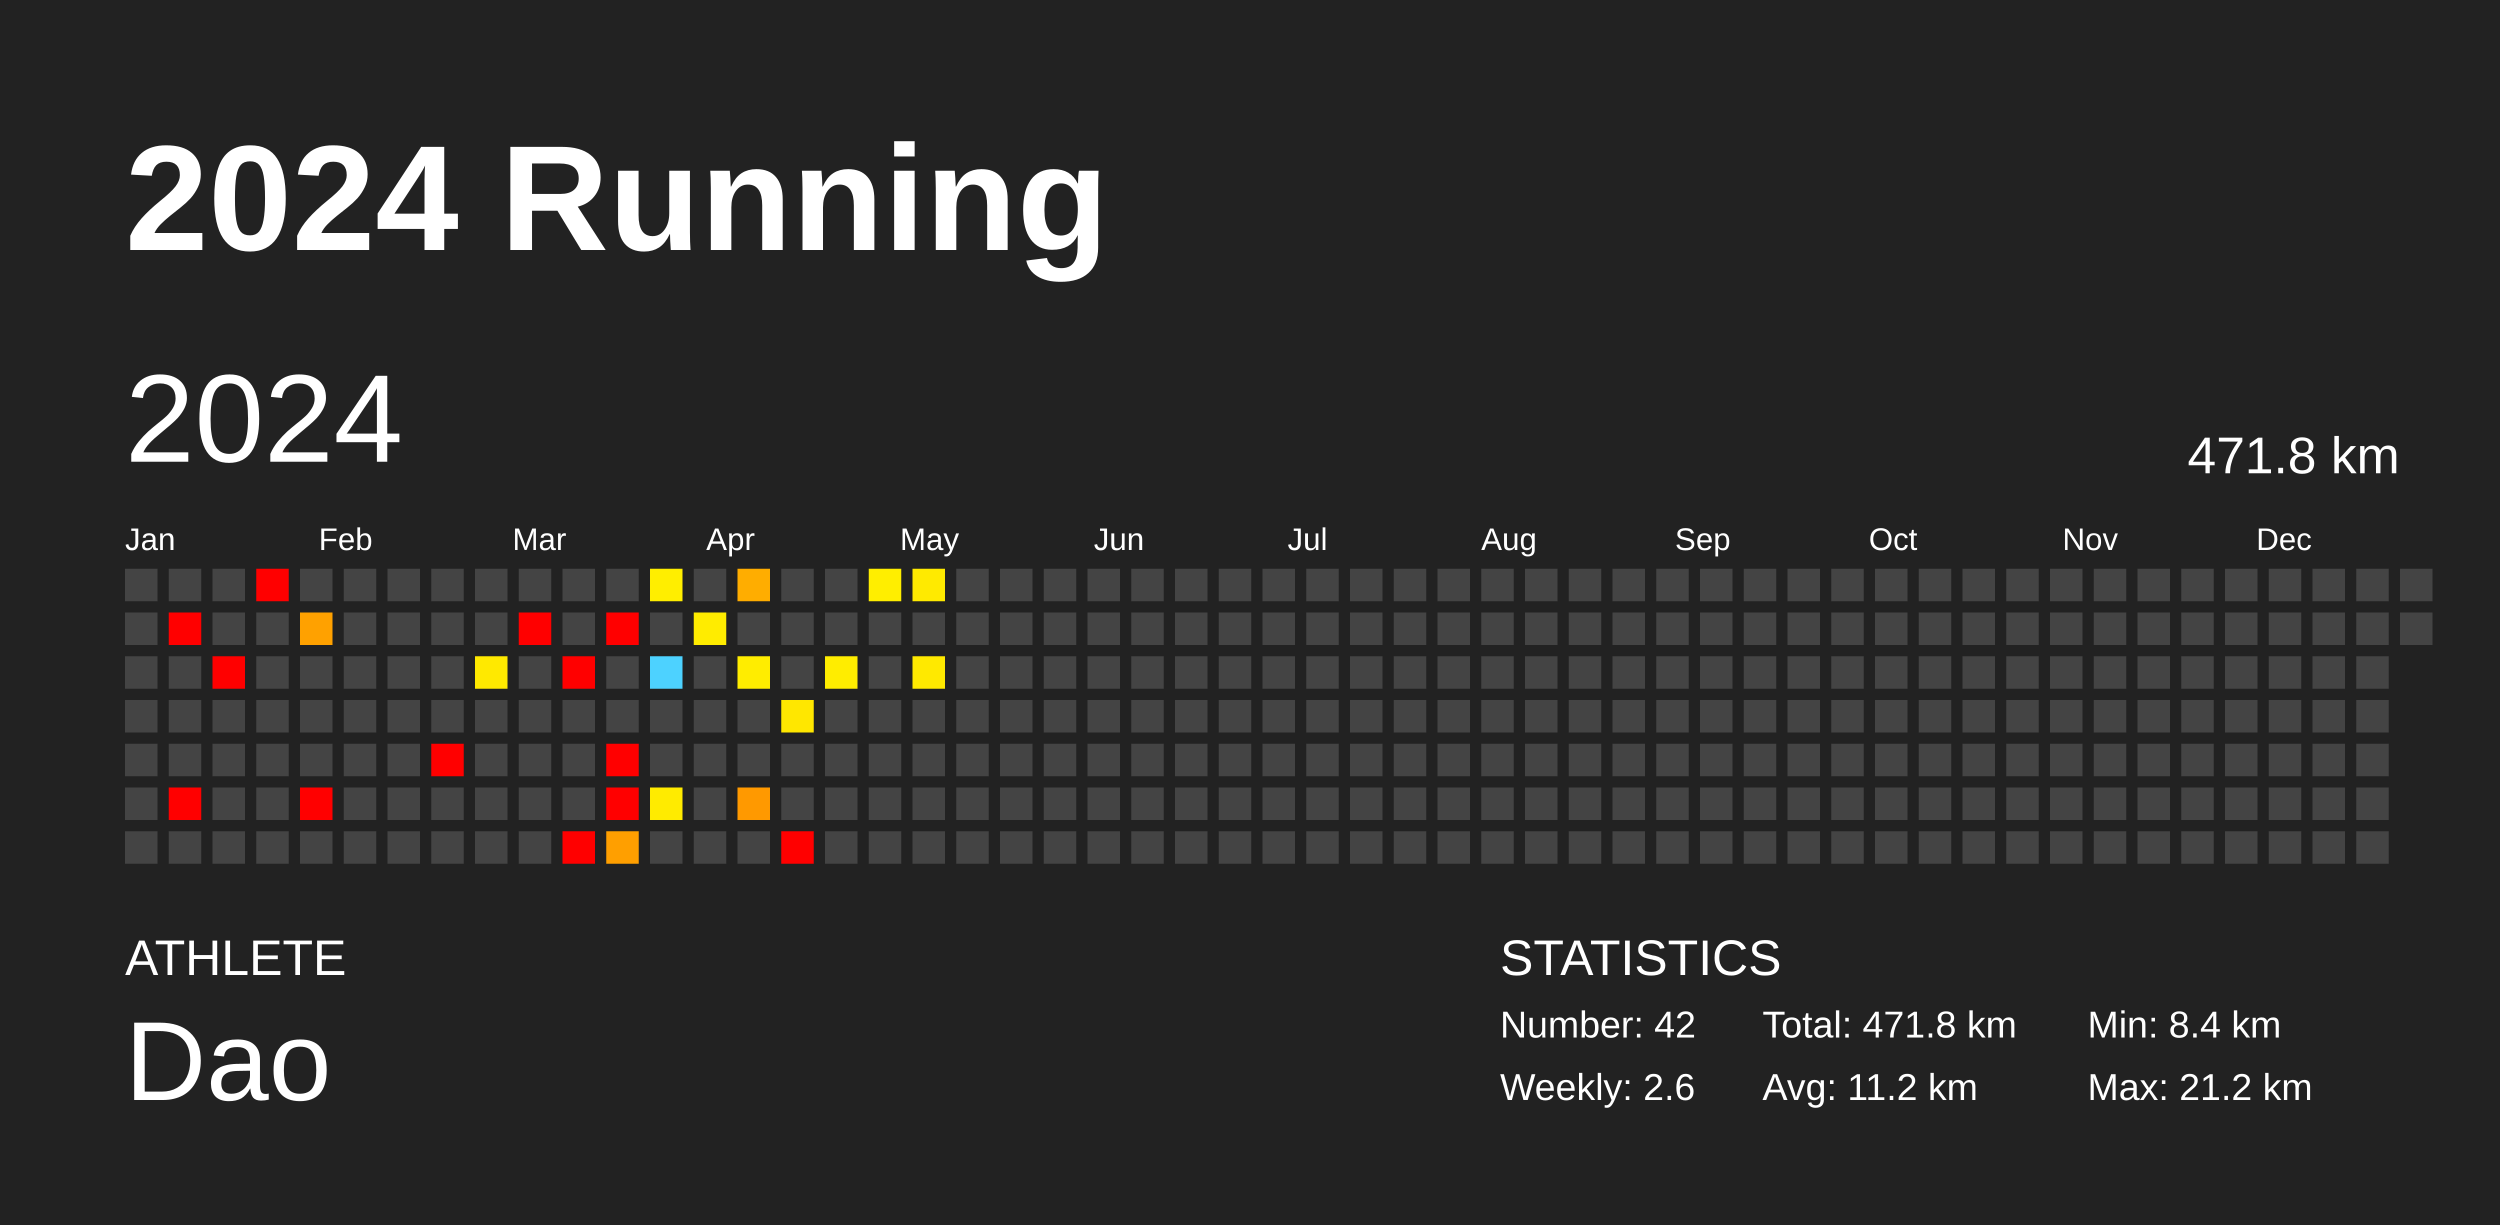
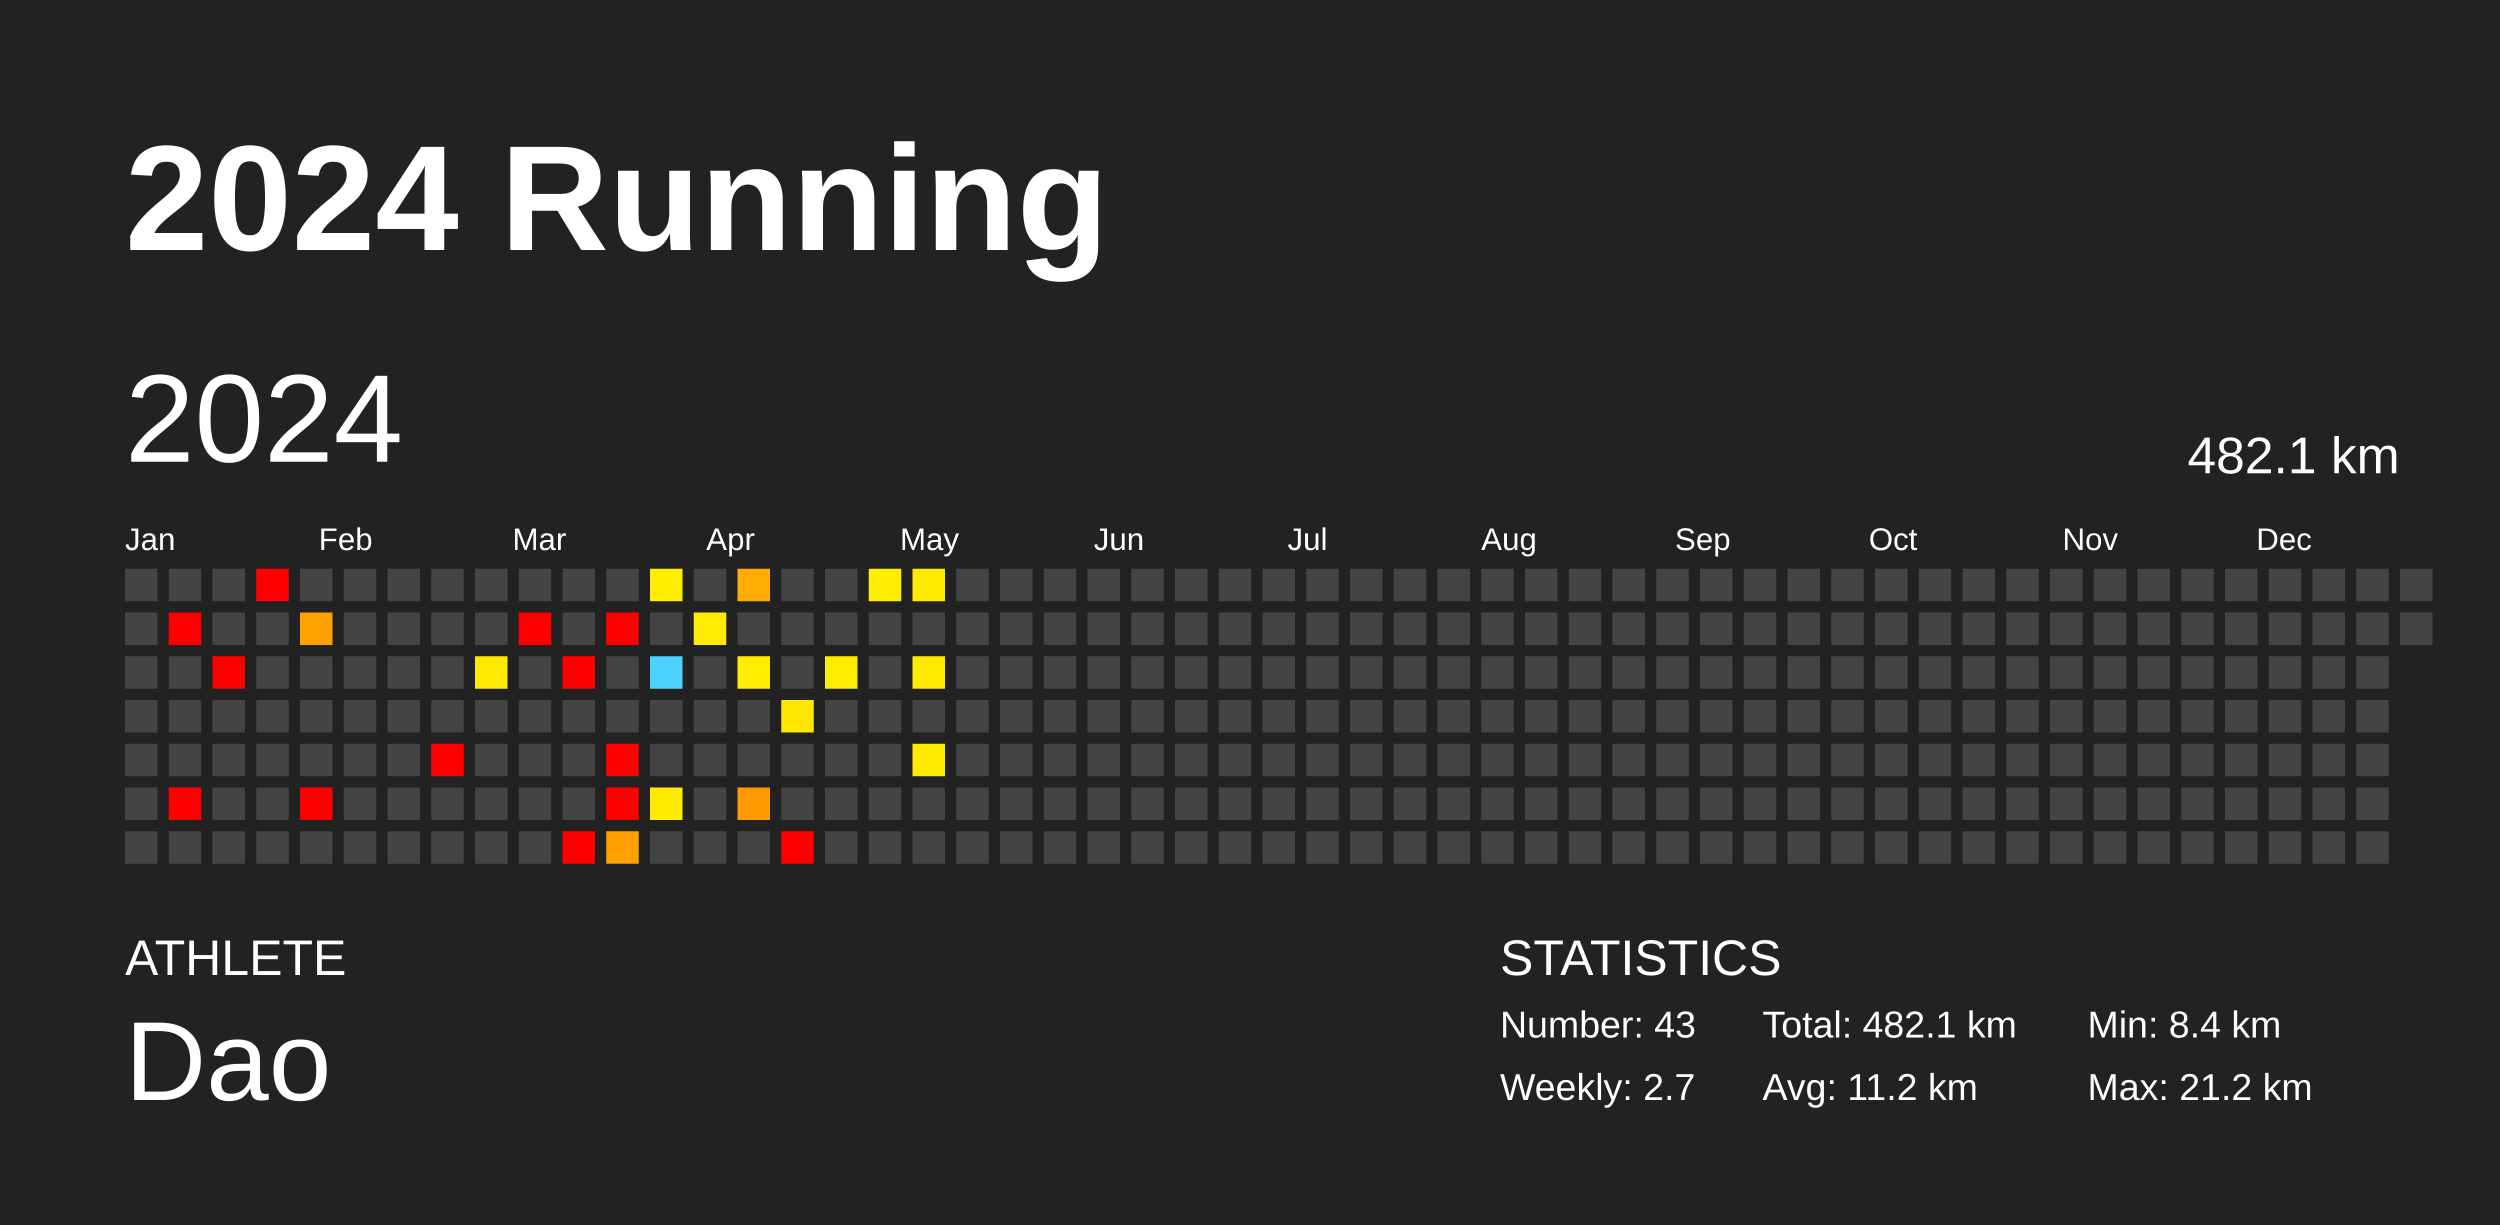
<svg xmlns="http://www.w3.org/2000/svg" baseProfile="full" height="98mm" version="1.1" viewBox="0,0,200,98" width="200mm">
  <defs />
  <rect fill="#222222" height="98" width="200" x="0" y="0" />
  <text fill="#FFFFFF" style="font-size:12px; font-family:Arial; font-weight:bold;" x="10" y="20">2024 Running</text>
  <text fill="#FFFFFF" style="font-size:4px; font-family:Arial" x="10" y="78">ATHLETE</text>
  <text fill="#FFFFFF" style="font-size:9px; font-family:Arial" x="10" y="88">Dao</text>
  <text fill="#FFFFFF" style="font-size:4px; font-family:Arial" x="120" y="78">STATISTICS</text>
-   <text fill="#FFFFFF" style="font-size:3px; font-family:Arial" x="120" y="83">Number: 42</text>
-   <text fill="#FFFFFF" style="font-size:3px; font-family:Arial" x="120" y="88">Weekly: 2.6</text>
-   <text fill="#FFFFFF" style="font-size:3px; font-family:Arial" x="141" y="83">Total: 471.8 km</text>
+   <text fill="#FFFFFF" style="font-size:3px; font-family:Arial" x="120" y="83">Number: 43</text>
+   <text fill="#FFFFFF" style="font-size:3px; font-family:Arial" x="120" y="88">Weekly: 2.7</text>
+   <text fill="#FFFFFF" style="font-size:3px; font-family:Arial" x="141" y="83">Total: 482.1 km</text>
  <text fill="#FFFFFF" style="font-size:3px; font-family:Arial" x="141" y="88">Avg: 11.2 km</text>
  <text fill="#FFFFFF" style="font-size:3px; font-family:Arial" x="167" y="83">Min: 8.4 km</text>
  <text fill="#FFFFFF" style="font-size:3px; font-family:Arial" x="167" y="88">Max: 21.2 km</text>
  <text dominant-baseline="hanging" fill="#FFFFFF" style="font-size:10.0px; font-family:Arial;" x="10" y="30">2024</text>
-   <text dominant-baseline="hanging" fill="#FFFFFF" style="font-size:4.125px; font-family:Arial;" x="175" y="35">471.8 km</text>
+   <text dominant-baseline="hanging" fill="#FFFFFF" style="font-size:4.125px; font-family:Arial;" x="175" y="35">482.1 km</text>
  <text fill="#FFFFFF" style="font-size:2.5px; font-family:Arial" x="10.0" y="44">Jan</text>
  <text fill="#FFFFFF" style="font-size:2.5px; font-family:Arial" x="25.5" y="44">Feb</text>
  <text fill="#FFFFFF" style="font-size:2.5px; font-family:Arial" x="41.0" y="44">Mar</text>
  <text fill="#FFFFFF" style="font-size:2.5px; font-family:Arial" x="56.5" y="44">Apr</text>
  <text fill="#FFFFFF" style="font-size:2.5px; font-family:Arial" x="72.0" y="44">May</text>
  <text fill="#FFFFFF" style="font-size:2.5px; font-family:Arial" x="87.5" y="44">Jun</text>
  <text fill="#FFFFFF" style="font-size:2.5px; font-family:Arial" x="103.0" y="44">Jul</text>
  <text fill="#FFFFFF" style="font-size:2.5px; font-family:Arial" x="118.5" y="44">Aug</text>
  <text fill="#FFFFFF" style="font-size:2.5px; font-family:Arial" x="134.0" y="44">Sep</text>
  <text fill="#FFFFFF" style="font-size:2.5px; font-family:Arial" x="149.5" y="44">Oct</text>
  <text fill="#FFFFFF" style="font-size:2.5px; font-family:Arial" x="165.0" y="44">Nov</text>
  <text fill="#FFFFFF" style="font-size:2.5px; font-family:Arial" x="180.5" y="44">Dec</text>
  <rect fill="#444444" height="2.6" width="2.6" x="10.0" y="45.5" />
  <rect fill="#444444" height="2.6" width="2.6" x="10.0" y="49.0" />
  <rect fill="#444444" height="2.6" width="2.6" x="10.0" y="52.5" />
  <rect fill="#444444" height="2.6" width="2.6" x="10.0" y="56.0" />
  <rect fill="#444444" height="2.6" width="2.6" x="10.0" y="59.5" />
  <rect fill="#444444" height="2.6" width="2.6" x="10.0" y="63.0" />
  <rect fill="#444444" height="2.6" width="2.6" x="10.0" y="66.5" />
  <rect fill="#444444" height="2.6" width="2.6" x="13.5" y="45.5" />
  <rect fill="red" height="2.6" width="2.6" x="13.5" y="49.0" />
  <rect fill="#444444" height="2.6" width="2.6" x="13.5" y="52.5" />
  <rect fill="#444444" height="2.6" width="2.6" x="13.5" y="56.0" />
  <rect fill="#444444" height="2.6" width="2.6" x="13.5" y="59.5" />
  <rect fill="red" height="2.6" width="2.6" x="13.5" y="63.0" />
  <rect fill="#444444" height="2.6" width="2.6" x="13.5" y="66.5" />
  <rect fill="#444444" height="2.6" width="2.6" x="17.0" y="45.5" />
  <rect fill="#444444" height="2.6" width="2.6" x="17.0" y="49.0" />
  <rect fill="red" height="2.6" width="2.6" x="17.0" y="52.5" />
  <rect fill="#444444" height="2.6" width="2.6" x="17.0" y="56.0" />
  <rect fill="#444444" height="2.6" width="2.6" x="17.0" y="59.5" />
  <rect fill="#444444" height="2.6" width="2.6" x="17.0" y="63.0" />
  <rect fill="#444444" height="2.6" width="2.6" x="17.0" y="66.5" />
  <rect fill="red" height="2.6" width="2.6" x="20.5" y="45.5" />
  <rect fill="#444444" height="2.6" width="2.6" x="20.5" y="49.0" />
  <rect fill="#444444" height="2.6" width="2.6" x="20.5" y="52.5" />
  <rect fill="#444444" height="2.6" width="2.6" x="20.5" y="56.0" />
  <rect fill="#444444" height="2.6" width="2.6" x="20.5" y="59.5" />
  <rect fill="#444444" height="2.6" width="2.6" x="20.5" y="63.0" />
  <rect fill="#444444" height="2.6" width="2.6" x="20.5" y="66.5" />
  <rect fill="#444444" height="2.6" width="2.6" x="24.0" y="45.5" />
  <rect fill="#ffa100" height="2.6" width="2.6" x="24.0" y="49.0" />
  <rect fill="#444444" height="2.6" width="2.6" x="24.0" y="52.5" />
  <rect fill="#444444" height="2.6" width="2.6" x="24.0" y="56.0" />
  <rect fill="#444444" height="2.6" width="2.6" x="24.0" y="59.5" />
  <rect fill="red" height="2.6" width="2.6" x="24.0" y="63.0" />
  <rect fill="#444444" height="2.6" width="2.6" x="24.0" y="66.5" />
  <rect fill="#444444" height="2.6" width="2.6" x="27.5" y="45.5" />
  <rect fill="#444444" height="2.6" width="2.6" x="27.5" y="49.0" />
  <rect fill="#444444" height="2.6" width="2.6" x="27.5" y="52.5" />
  <rect fill="#444444" height="2.6" width="2.6" x="27.5" y="56.0" />
  <rect fill="#444444" height="2.6" width="2.6" x="27.5" y="59.5" />
  <rect fill="#444444" height="2.6" width="2.6" x="27.5" y="63.0" />
  <rect fill="#444444" height="2.6" width="2.6" x="27.5" y="66.5" />
  <rect fill="#444444" height="2.6" width="2.6" x="31.0" y="45.5" />
  <rect fill="#444444" height="2.6" width="2.6" x="31.0" y="49.0" />
  <rect fill="#444444" height="2.6" width="2.6" x="31.0" y="52.5" />
  <rect fill="#444444" height="2.6" width="2.6" x="31.0" y="56.0" />
  <rect fill="#444444" height="2.6" width="2.6" x="31.0" y="59.5" />
  <rect fill="#444444" height="2.6" width="2.6" x="31.0" y="63.0" />
  <rect fill="#444444" height="2.6" width="2.6" x="31.0" y="66.5" />
  <rect fill="#444444" height="2.6" width="2.6" x="34.5" y="45.5" />
  <rect fill="#444444" height="2.6" width="2.6" x="34.5" y="49.0" />
  <rect fill="#444444" height="2.6" width="2.6" x="34.5" y="52.5" />
  <rect fill="#444444" height="2.6" width="2.6" x="34.5" y="56.0" />
  <rect fill="red" height="2.6" width="2.6" x="34.5" y="59.5" />
  <rect fill="#444444" height="2.6" width="2.6" x="34.5" y="63.0" />
  <rect fill="#444444" height="2.6" width="2.6" x="34.5" y="66.5" />
  <rect fill="#444444" height="2.6" width="2.6" x="38.0" y="45.5" />
  <rect fill="#444444" height="2.6" width="2.6" x="38.0" y="49.0" />
  <rect fill="#ffe900" height="2.6" width="2.6" x="38.0" y="52.5" />
  <rect fill="#444444" height="2.6" width="2.6" x="38.0" y="56.0" />
  <rect fill="#444444" height="2.6" width="2.6" x="38.0" y="59.5" />
  <rect fill="#444444" height="2.6" width="2.6" x="38.0" y="63.0" />
  <rect fill="#444444" height="2.6" width="2.6" x="38.0" y="66.5" />
  <rect fill="#444444" height="2.6" width="2.6" x="41.5" y="45.5" />
  <rect fill="red" height="2.6" width="2.6" x="41.5" y="49.0" />
  <rect fill="#444444" height="2.6" width="2.6" x="41.5" y="52.5" />
  <rect fill="#444444" height="2.6" width="2.6" x="41.5" y="56.0" />
  <rect fill="#444444" height="2.6" width="2.6" x="41.5" y="59.5" />
  <rect fill="#444444" height="2.6" width="2.6" x="41.5" y="63.0" />
  <rect fill="#444444" height="2.6" width="2.6" x="41.5" y="66.5" />
  <rect fill="#444444" height="2.6" width="2.6" x="45.0" y="45.5" />
  <rect fill="#444444" height="2.6" width="2.6" x="45.0" y="49.0" />
  <rect fill="red" height="2.6" width="2.6" x="45.0" y="52.5" />
  <rect fill="#444444" height="2.6" width="2.6" x="45.0" y="56.0" />
  <rect fill="#444444" height="2.6" width="2.6" x="45.0" y="59.5" />
  <rect fill="#444444" height="2.6" width="2.6" x="45.0" y="63.0" />
  <rect fill="red" height="2.6" width="2.6" x="45.0" y="66.5" />
  <rect fill="#444444" height="2.6" width="2.6" x="48.5" y="45.5" />
  <rect fill="red" height="2.6" width="2.6" x="48.5" y="49.0" />
  <rect fill="#444444" height="2.6" width="2.6" x="48.5" y="52.5" />
  <rect fill="#444444" height="2.6" width="2.6" x="48.5" y="56.0" />
  <rect fill="red" height="2.6" width="2.6" x="48.5" y="59.5" />
  <rect fill="red" height="2.6" width="2.6" x="48.5" y="63.0" />
  <rect fill="#ff9f00" height="2.6" width="2.6" x="48.5" y="66.5" />
  <rect fill="#ffee00" height="2.6" width="2.6" x="52.0" y="45.5" />
  <rect fill="#444444" height="2.6" width="2.6" x="52.0" y="49.0" />
  <rect fill="#4dd2ff" height="2.6" width="2.6" x="52.0" y="52.5" />
  <rect fill="#444444" height="2.6" width="2.6" x="52.0" y="56.0" />
  <rect fill="#444444" height="2.6" width="2.6" x="52.0" y="59.5" />
  <rect fill="#ffeb00" height="2.6" width="2.6" x="52.0" y="63.0" />
  <rect fill="#444444" height="2.6" width="2.6" x="52.0" y="66.5" />
  <rect fill="#444444" height="2.6" width="2.6" x="55.5" y="45.5" />
  <rect fill="#ffec00" height="2.6" width="2.6" x="55.5" y="49.0" />
  <rect fill="#444444" height="2.6" width="2.6" x="55.5" y="52.5" />
  <rect fill="#444444" height="2.6" width="2.6" x="55.5" y="56.0" />
  <rect fill="#444444" height="2.6" width="2.6" x="55.5" y="59.5" />
  <rect fill="#444444" height="2.6" width="2.6" x="55.5" y="63.0" />
  <rect fill="#444444" height="2.6" width="2.6" x="55.5" y="66.5" />
  <rect fill="#ffad00" height="2.6" width="2.6" x="59.0" y="45.5" />
  <rect fill="#444444" height="2.6" width="2.6" x="59.0" y="49.0" />
  <rect fill="#ffed00" height="2.6" width="2.6" x="59.0" y="52.5" />
  <rect fill="#444444" height="2.6" width="2.6" x="59.0" y="56.0" />
  <rect fill="#444444" height="2.6" width="2.6" x="59.0" y="59.5" />
  <rect fill="#ff9900" height="2.6" width="2.6" x="59.0" y="63.0" />
  <rect fill="#444444" height="2.6" width="2.6" x="59.0" y="66.5" />
  <rect fill="#444444" height="2.6" width="2.6" x="62.5" y="45.5" />
  <rect fill="#444444" height="2.6" width="2.6" x="62.5" y="49.0" />
  <rect fill="#444444" height="2.6" width="2.6" x="62.5" y="52.5" />
  <rect fill="#ffe700" height="2.6" width="2.6" x="62.5" y="56.0" />
  <rect fill="#444444" height="2.6" width="2.6" x="62.5" y="59.5" />
  <rect fill="#444444" height="2.6" width="2.6" x="62.5" y="63.0" />
  <rect fill="red" height="2.6" width="2.6" x="62.5" y="66.5" />
  <rect fill="#444444" height="2.6" width="2.6" x="66.0" y="45.5" />
  <rect fill="#444444" height="2.6" width="2.6" x="66.0" y="49.0" />
  <rect fill="#ffed00" height="2.6" width="2.6" x="66.0" y="52.5" />
  <rect fill="#444444" height="2.6" width="2.6" x="66.0" y="56.0" />
  <rect fill="#444444" height="2.6" width="2.6" x="66.0" y="59.5" />
  <rect fill="#444444" height="2.6" width="2.6" x="66.0" y="63.0" />
  <rect fill="#444444" height="2.6" width="2.6" x="66.0" y="66.5" />
  <rect fill="#ffee00" height="2.6" width="2.6" x="69.5" y="45.5" />
  <rect fill="#444444" height="2.6" width="2.6" x="69.5" y="49.0" />
  <rect fill="#444444" height="2.6" width="2.6" x="69.5" y="52.5" />
  <rect fill="#444444" height="2.6" width="2.6" x="69.5" y="56.0" />
  <rect fill="#444444" height="2.6" width="2.6" x="69.5" y="59.5" />
  <rect fill="#444444" height="2.6" width="2.6" x="69.5" y="63.0" />
  <rect fill="#444444" height="2.6" width="2.6" x="69.5" y="66.5" />
  <rect fill="#ffea00" height="2.6" width="2.6" x="73.0" y="45.5" />
  <rect fill="#444444" height="2.6" width="2.6" x="73.0" y="49.0" />
  <rect fill="#ffe900" height="2.6" width="2.6" x="73.0" y="52.5" />
  <rect fill="#444444" height="2.6" width="2.6" x="73.0" y="56.0" />
-   <rect fill="#444444" height="2.6" width="2.6" x="73.0" y="59.5" />
+   <rect fill="#ffeb00" height="2.6" width="2.6" x="73.0" y="59.5" />
  <rect fill="#444444" height="2.6" width="2.6" x="73.0" y="63.0" />
  <rect fill="#444444" height="2.6" width="2.6" x="73.0" y="66.5" />
  <rect fill="#444444" height="2.6" width="2.6" x="76.5" y="45.5" />
  <rect fill="#444444" height="2.6" width="2.6" x="76.5" y="49.0" />
  <rect fill="#444444" height="2.6" width="2.6" x="76.5" y="52.5" />
  <rect fill="#444444" height="2.6" width="2.6" x="76.5" y="56.0" />
  <rect fill="#444444" height="2.6" width="2.6" x="76.5" y="59.5" />
  <rect fill="#444444" height="2.6" width="2.6" x="76.5" y="63.0" />
  <rect fill="#444444" height="2.6" width="2.6" x="76.5" y="66.5" />
  <rect fill="#444444" height="2.6" width="2.6" x="80.0" y="45.5" />
  <rect fill="#444444" height="2.6" width="2.6" x="80.0" y="49.0" />
  <rect fill="#444444" height="2.6" width="2.6" x="80.0" y="52.5" />
  <rect fill="#444444" height="2.6" width="2.6" x="80.0" y="56.0" />
  <rect fill="#444444" height="2.6" width="2.6" x="80.0" y="59.5" />
  <rect fill="#444444" height="2.6" width="2.6" x="80.0" y="63.0" />
  <rect fill="#444444" height="2.6" width="2.6" x="80.0" y="66.5" />
  <rect fill="#444444" height="2.6" width="2.6" x="83.5" y="45.5" />
  <rect fill="#444444" height="2.6" width="2.6" x="83.5" y="49.0" />
  <rect fill="#444444" height="2.6" width="2.6" x="83.5" y="52.5" />
  <rect fill="#444444" height="2.6" width="2.6" x="83.5" y="56.0" />
  <rect fill="#444444" height="2.6" width="2.6" x="83.5" y="59.5" />
  <rect fill="#444444" height="2.6" width="2.6" x="83.5" y="63.0" />
  <rect fill="#444444" height="2.6" width="2.6" x="83.5" y="66.5" />
  <rect fill="#444444" height="2.6" width="2.6" x="87.0" y="45.5" />
  <rect fill="#444444" height="2.6" width="2.6" x="87.0" y="49.0" />
  <rect fill="#444444" height="2.6" width="2.6" x="87.0" y="52.5" />
  <rect fill="#444444" height="2.6" width="2.6" x="87.0" y="56.0" />
  <rect fill="#444444" height="2.6" width="2.6" x="87.0" y="59.5" />
  <rect fill="#444444" height="2.6" width="2.6" x="87.0" y="63.0" />
  <rect fill="#444444" height="2.6" width="2.6" x="87.0" y="66.5" />
  <rect fill="#444444" height="2.6" width="2.6" x="90.5" y="45.5" />
  <rect fill="#444444" height="2.6" width="2.6" x="90.5" y="49.0" />
  <rect fill="#444444" height="2.6" width="2.6" x="90.5" y="52.5" />
  <rect fill="#444444" height="2.6" width="2.6" x="90.5" y="56.0" />
  <rect fill="#444444" height="2.6" width="2.6" x="90.5" y="59.5" />
  <rect fill="#444444" height="2.6" width="2.6" x="90.5" y="63.0" />
  <rect fill="#444444" height="2.6" width="2.6" x="90.5" y="66.5" />
  <rect fill="#444444" height="2.6" width="2.6" x="94.0" y="45.5" />
  <rect fill="#444444" height="2.6" width="2.6" x="94.0" y="49.0" />
  <rect fill="#444444" height="2.6" width="2.6" x="94.0" y="52.5" />
  <rect fill="#444444" height="2.6" width="2.6" x="94.0" y="56.0" />
  <rect fill="#444444" height="2.6" width="2.6" x="94.0" y="59.5" />
  <rect fill="#444444" height="2.6" width="2.6" x="94.0" y="63.0" />
  <rect fill="#444444" height="2.6" width="2.6" x="94.0" y="66.5" />
  <rect fill="#444444" height="2.6" width="2.6" x="97.5" y="45.5" />
  <rect fill="#444444" height="2.6" width="2.6" x="97.5" y="49.0" />
  <rect fill="#444444" height="2.6" width="2.6" x="97.5" y="52.5" />
  <rect fill="#444444" height="2.6" width="2.6" x="97.5" y="56.0" />
  <rect fill="#444444" height="2.6" width="2.6" x="97.5" y="59.5" />
  <rect fill="#444444" height="2.6" width="2.6" x="97.5" y="63.0" />
  <rect fill="#444444" height="2.6" width="2.6" x="97.5" y="66.5" />
  <rect fill="#444444" height="2.6" width="2.6" x="101.0" y="45.5" />
  <rect fill="#444444" height="2.6" width="2.6" x="101.0" y="49.0" />
  <rect fill="#444444" height="2.6" width="2.6" x="101.0" y="52.5" />
  <rect fill="#444444" height="2.6" width="2.6" x="101.0" y="56.0" />
  <rect fill="#444444" height="2.6" width="2.6" x="101.0" y="59.5" />
  <rect fill="#444444" height="2.6" width="2.6" x="101.0" y="63.0" />
  <rect fill="#444444" height="2.6" width="2.6" x="101.0" y="66.5" />
  <rect fill="#444444" height="2.6" width="2.6" x="104.5" y="45.5" />
  <rect fill="#444444" height="2.6" width="2.6" x="104.5" y="49.0" />
  <rect fill="#444444" height="2.6" width="2.6" x="104.5" y="52.5" />
  <rect fill="#444444" height="2.6" width="2.6" x="104.5" y="56.0" />
  <rect fill="#444444" height="2.6" width="2.6" x="104.5" y="59.5" />
  <rect fill="#444444" height="2.6" width="2.6" x="104.5" y="63.0" />
  <rect fill="#444444" height="2.6" width="2.6" x="104.5" y="66.5" />
  <rect fill="#444444" height="2.6" width="2.6" x="108.0" y="45.5" />
  <rect fill="#444444" height="2.6" width="2.6" x="108.0" y="49.0" />
  <rect fill="#444444" height="2.6" width="2.6" x="108.0" y="52.5" />
  <rect fill="#444444" height="2.6" width="2.6" x="108.0" y="56.0" />
  <rect fill="#444444" height="2.6" width="2.6" x="108.0" y="59.5" />
  <rect fill="#444444" height="2.6" width="2.6" x="108.0" y="63.0" />
  <rect fill="#444444" height="2.6" width="2.6" x="108.0" y="66.5" />
  <rect fill="#444444" height="2.6" width="2.6" x="111.5" y="45.5" />
  <rect fill="#444444" height="2.6" width="2.6" x="111.5" y="49.0" />
  <rect fill="#444444" height="2.6" width="2.6" x="111.5" y="52.5" />
  <rect fill="#444444" height="2.6" width="2.6" x="111.5" y="56.0" />
  <rect fill="#444444" height="2.6" width="2.6" x="111.5" y="59.5" />
  <rect fill="#444444" height="2.6" width="2.6" x="111.5" y="63.0" />
  <rect fill="#444444" height="2.6" width="2.6" x="111.5" y="66.5" />
  <rect fill="#444444" height="2.6" width="2.6" x="115.0" y="45.5" />
  <rect fill="#444444" height="2.6" width="2.6" x="115.0" y="49.0" />
  <rect fill="#444444" height="2.6" width="2.6" x="115.0" y="52.5" />
  <rect fill="#444444" height="2.6" width="2.6" x="115.0" y="56.0" />
  <rect fill="#444444" height="2.6" width="2.6" x="115.0" y="59.5" />
  <rect fill="#444444" height="2.6" width="2.6" x="115.0" y="63.0" />
  <rect fill="#444444" height="2.6" width="2.6" x="115.0" y="66.5" />
  <rect fill="#444444" height="2.6" width="2.6" x="118.5" y="45.5" />
  <rect fill="#444444" height="2.6" width="2.6" x="118.5" y="49.0" />
  <rect fill="#444444" height="2.6" width="2.6" x="118.5" y="52.5" />
  <rect fill="#444444" height="2.6" width="2.6" x="118.5" y="56.0" />
  <rect fill="#444444" height="2.6" width="2.6" x="118.5" y="59.5" />
  <rect fill="#444444" height="2.6" width="2.6" x="118.5" y="63.0" />
  <rect fill="#444444" height="2.6" width="2.6" x="118.5" y="66.5" />
  <rect fill="#444444" height="2.6" width="2.6" x="122.0" y="45.5" />
  <rect fill="#444444" height="2.6" width="2.6" x="122.0" y="49.0" />
  <rect fill="#444444" height="2.6" width="2.6" x="122.0" y="52.5" />
  <rect fill="#444444" height="2.6" width="2.6" x="122.0" y="56.0" />
  <rect fill="#444444" height="2.6" width="2.6" x="122.0" y="59.5" />
  <rect fill="#444444" height="2.6" width="2.6" x="122.0" y="63.0" />
  <rect fill="#444444" height="2.6" width="2.6" x="122.0" y="66.5" />
  <rect fill="#444444" height="2.6" width="2.6" x="125.5" y="45.5" />
  <rect fill="#444444" height="2.6" width="2.6" x="125.5" y="49.0" />
  <rect fill="#444444" height="2.6" width="2.6" x="125.5" y="52.5" />
  <rect fill="#444444" height="2.6" width="2.6" x="125.5" y="56.0" />
  <rect fill="#444444" height="2.6" width="2.6" x="125.5" y="59.5" />
  <rect fill="#444444" height="2.6" width="2.6" x="125.5" y="63.0" />
  <rect fill="#444444" height="2.6" width="2.6" x="125.5" y="66.5" />
  <rect fill="#444444" height="2.6" width="2.6" x="129.0" y="45.5" />
  <rect fill="#444444" height="2.6" width="2.6" x="129.0" y="49.0" />
  <rect fill="#444444" height="2.6" width="2.6" x="129.0" y="52.5" />
  <rect fill="#444444" height="2.6" width="2.6" x="129.0" y="56.0" />
  <rect fill="#444444" height="2.6" width="2.6" x="129.0" y="59.5" />
  <rect fill="#444444" height="2.6" width="2.6" x="129.0" y="63.0" />
  <rect fill="#444444" height="2.6" width="2.6" x="129.0" y="66.5" />
  <rect fill="#444444" height="2.6" width="2.6" x="132.5" y="45.5" />
  <rect fill="#444444" height="2.6" width="2.6" x="132.5" y="49.0" />
  <rect fill="#444444" height="2.6" width="2.6" x="132.5" y="52.5" />
  <rect fill="#444444" height="2.6" width="2.6" x="132.5" y="56.0" />
  <rect fill="#444444" height="2.6" width="2.6" x="132.5" y="59.5" />
  <rect fill="#444444" height="2.6" width="2.6" x="132.5" y="63.0" />
  <rect fill="#444444" height="2.6" width="2.6" x="132.5" y="66.5" />
  <rect fill="#444444" height="2.6" width="2.6" x="136.0" y="45.5" />
  <rect fill="#444444" height="2.6" width="2.6" x="136.0" y="49.0" />
  <rect fill="#444444" height="2.6" width="2.6" x="136.0" y="52.5" />
  <rect fill="#444444" height="2.6" width="2.6" x="136.0" y="56.0" />
  <rect fill="#444444" height="2.6" width="2.6" x="136.0" y="59.5" />
  <rect fill="#444444" height="2.6" width="2.6" x="136.0" y="63.0" />
  <rect fill="#444444" height="2.6" width="2.6" x="136.0" y="66.5" />
  <rect fill="#444444" height="2.6" width="2.6" x="139.5" y="45.5" />
  <rect fill="#444444" height="2.6" width="2.6" x="139.5" y="49.0" />
  <rect fill="#444444" height="2.6" width="2.6" x="139.5" y="52.5" />
  <rect fill="#444444" height="2.6" width="2.6" x="139.5" y="56.0" />
  <rect fill="#444444" height="2.6" width="2.6" x="139.5" y="59.5" />
  <rect fill="#444444" height="2.6" width="2.6" x="139.5" y="63.0" />
  <rect fill="#444444" height="2.6" width="2.6" x="139.5" y="66.5" />
  <rect fill="#444444" height="2.6" width="2.6" x="143.0" y="45.5" />
  <rect fill="#444444" height="2.6" width="2.6" x="143.0" y="49.0" />
  <rect fill="#444444" height="2.6" width="2.6" x="143.0" y="52.5" />
  <rect fill="#444444" height="2.6" width="2.6" x="143.0" y="56.0" />
  <rect fill="#444444" height="2.6" width="2.6" x="143.0" y="59.5" />
  <rect fill="#444444" height="2.6" width="2.6" x="143.0" y="63.0" />
  <rect fill="#444444" height="2.6" width="2.6" x="143.0" y="66.5" />
  <rect fill="#444444" height="2.6" width="2.6" x="146.5" y="45.5" />
  <rect fill="#444444" height="2.6" width="2.6" x="146.5" y="49.0" />
  <rect fill="#444444" height="2.6" width="2.6" x="146.5" y="52.5" />
  <rect fill="#444444" height="2.6" width="2.6" x="146.5" y="56.0" />
  <rect fill="#444444" height="2.6" width="2.6" x="146.5" y="59.5" />
  <rect fill="#444444" height="2.6" width="2.6" x="146.5" y="63.0" />
  <rect fill="#444444" height="2.6" width="2.6" x="146.5" y="66.5" />
  <rect fill="#444444" height="2.6" width="2.6" x="150.0" y="45.5" />
  <rect fill="#444444" height="2.6" width="2.6" x="150.0" y="49.0" />
  <rect fill="#444444" height="2.6" width="2.6" x="150.0" y="52.5" />
  <rect fill="#444444" height="2.6" width="2.6" x="150.0" y="56.0" />
  <rect fill="#444444" height="2.6" width="2.6" x="150.0" y="59.5" />
  <rect fill="#444444" height="2.6" width="2.6" x="150.0" y="63.0" />
  <rect fill="#444444" height="2.6" width="2.6" x="150.0" y="66.5" />
  <rect fill="#444444" height="2.6" width="2.6" x="153.5" y="45.5" />
  <rect fill="#444444" height="2.6" width="2.6" x="153.5" y="49.0" />
  <rect fill="#444444" height="2.6" width="2.6" x="153.5" y="52.5" />
  <rect fill="#444444" height="2.6" width="2.6" x="153.5" y="56.0" />
  <rect fill="#444444" height="2.6" width="2.6" x="153.5" y="59.5" />
  <rect fill="#444444" height="2.6" width="2.6" x="153.5" y="63.0" />
  <rect fill="#444444" height="2.6" width="2.6" x="153.5" y="66.5" />
  <rect fill="#444444" height="2.6" width="2.6" x="157.0" y="45.5" />
  <rect fill="#444444" height="2.6" width="2.6" x="157.0" y="49.0" />
  <rect fill="#444444" height="2.6" width="2.6" x="157.0" y="52.5" />
  <rect fill="#444444" height="2.6" width="2.6" x="157.0" y="56.0" />
  <rect fill="#444444" height="2.6" width="2.6" x="157.0" y="59.5" />
  <rect fill="#444444" height="2.6" width="2.6" x="157.0" y="63.0" />
  <rect fill="#444444" height="2.6" width="2.6" x="157.0" y="66.5" />
  <rect fill="#444444" height="2.6" width="2.6" x="160.5" y="45.5" />
  <rect fill="#444444" height="2.6" width="2.6" x="160.5" y="49.0" />
  <rect fill="#444444" height="2.6" width="2.6" x="160.5" y="52.5" />
  <rect fill="#444444" height="2.6" width="2.6" x="160.5" y="56.0" />
  <rect fill="#444444" height="2.6" width="2.6" x="160.5" y="59.5" />
  <rect fill="#444444" height="2.6" width="2.6" x="160.5" y="63.0" />
  <rect fill="#444444" height="2.6" width="2.6" x="160.5" y="66.5" />
  <rect fill="#444444" height="2.6" width="2.6" x="164.0" y="45.5" />
  <rect fill="#444444" height="2.6" width="2.6" x="164.0" y="49.0" />
  <rect fill="#444444" height="2.6" width="2.6" x="164.0" y="52.5" />
  <rect fill="#444444" height="2.6" width="2.6" x="164.0" y="56.0" />
  <rect fill="#444444" height="2.6" width="2.6" x="164.0" y="59.5" />
  <rect fill="#444444" height="2.6" width="2.6" x="164.0" y="63.0" />
  <rect fill="#444444" height="2.6" width="2.6" x="164.0" y="66.5" />
  <rect fill="#444444" height="2.6" width="2.6" x="167.5" y="45.5" />
  <rect fill="#444444" height="2.6" width="2.6" x="167.5" y="49.0" />
  <rect fill="#444444" height="2.6" width="2.6" x="167.5" y="52.5" />
  <rect fill="#444444" height="2.6" width="2.6" x="167.5" y="56.0" />
  <rect fill="#444444" height="2.6" width="2.6" x="167.5" y="59.5" />
  <rect fill="#444444" height="2.6" width="2.6" x="167.5" y="63.0" />
  <rect fill="#444444" height="2.6" width="2.6" x="167.5" y="66.5" />
  <rect fill="#444444" height="2.6" width="2.6" x="171.0" y="45.5" />
  <rect fill="#444444" height="2.6" width="2.6" x="171.0" y="49.0" />
  <rect fill="#444444" height="2.6" width="2.6" x="171.0" y="52.5" />
  <rect fill="#444444" height="2.6" width="2.6" x="171.0" y="56.0" />
  <rect fill="#444444" height="2.6" width="2.6" x="171.0" y="59.5" />
  <rect fill="#444444" height="2.6" width="2.6" x="171.0" y="63.0" />
  <rect fill="#444444" height="2.6" width="2.6" x="171.0" y="66.5" />
  <rect fill="#444444" height="2.6" width="2.6" x="174.5" y="45.5" />
  <rect fill="#444444" height="2.6" width="2.6" x="174.5" y="49.0" />
  <rect fill="#444444" height="2.6" width="2.6" x="174.5" y="52.5" />
  <rect fill="#444444" height="2.6" width="2.6" x="174.5" y="56.0" />
  <rect fill="#444444" height="2.6" width="2.6" x="174.5" y="59.5" />
  <rect fill="#444444" height="2.6" width="2.6" x="174.5" y="63.0" />
  <rect fill="#444444" height="2.6" width="2.6" x="174.5" y="66.5" />
  <rect fill="#444444" height="2.6" width="2.6" x="178.0" y="45.5" />
  <rect fill="#444444" height="2.6" width="2.6" x="178.0" y="49.0" />
  <rect fill="#444444" height="2.6" width="2.6" x="178.0" y="52.5" />
  <rect fill="#444444" height="2.6" width="2.6" x="178.0" y="56.0" />
  <rect fill="#444444" height="2.6" width="2.6" x="178.0" y="59.5" />
  <rect fill="#444444" height="2.6" width="2.6" x="178.0" y="63.0" />
  <rect fill="#444444" height="2.6" width="2.6" x="178.0" y="66.5" />
  <rect fill="#444444" height="2.6" width="2.6" x="181.5" y="45.5" />
  <rect fill="#444444" height="2.6" width="2.6" x="181.5" y="49.0" />
  <rect fill="#444444" height="2.6" width="2.6" x="181.5" y="52.5" />
  <rect fill="#444444" height="2.6" width="2.6" x="181.5" y="56.0" />
  <rect fill="#444444" height="2.6" width="2.6" x="181.5" y="59.5" />
  <rect fill="#444444" height="2.6" width="2.6" x="181.5" y="63.0" />
  <rect fill="#444444" height="2.6" width="2.6" x="181.5" y="66.5" />
  <rect fill="#444444" height="2.6" width="2.6" x="185.0" y="45.5" />
  <rect fill="#444444" height="2.6" width="2.6" x="185.0" y="49.0" />
  <rect fill="#444444" height="2.6" width="2.6" x="185.0" y="52.5" />
  <rect fill="#444444" height="2.6" width="2.6" x="185.0" y="56.0" />
  <rect fill="#444444" height="2.6" width="2.6" x="185.0" y="59.5" />
  <rect fill="#444444" height="2.6" width="2.6" x="185.0" y="63.0" />
  <rect fill="#444444" height="2.6" width="2.6" x="185.0" y="66.5" />
  <rect fill="#444444" height="2.6" width="2.6" x="188.5" y="45.5" />
  <rect fill="#444444" height="2.6" width="2.6" x="188.5" y="49.0" />
  <rect fill="#444444" height="2.6" width="2.6" x="188.5" y="52.5" />
  <rect fill="#444444" height="2.6" width="2.6" x="188.5" y="56.0" />
  <rect fill="#444444" height="2.6" width="2.6" x="188.5" y="59.5" />
  <rect fill="#444444" height="2.6" width="2.6" x="188.5" y="63.0" />
  <rect fill="#444444" height="2.6" width="2.6" x="188.5" y="66.5" />
  <rect fill="#444444" height="2.6" width="2.6" x="192.0" y="45.5" />
  <rect fill="#444444" height="2.6" width="2.6" x="192.0" y="49.0" />
</svg>
